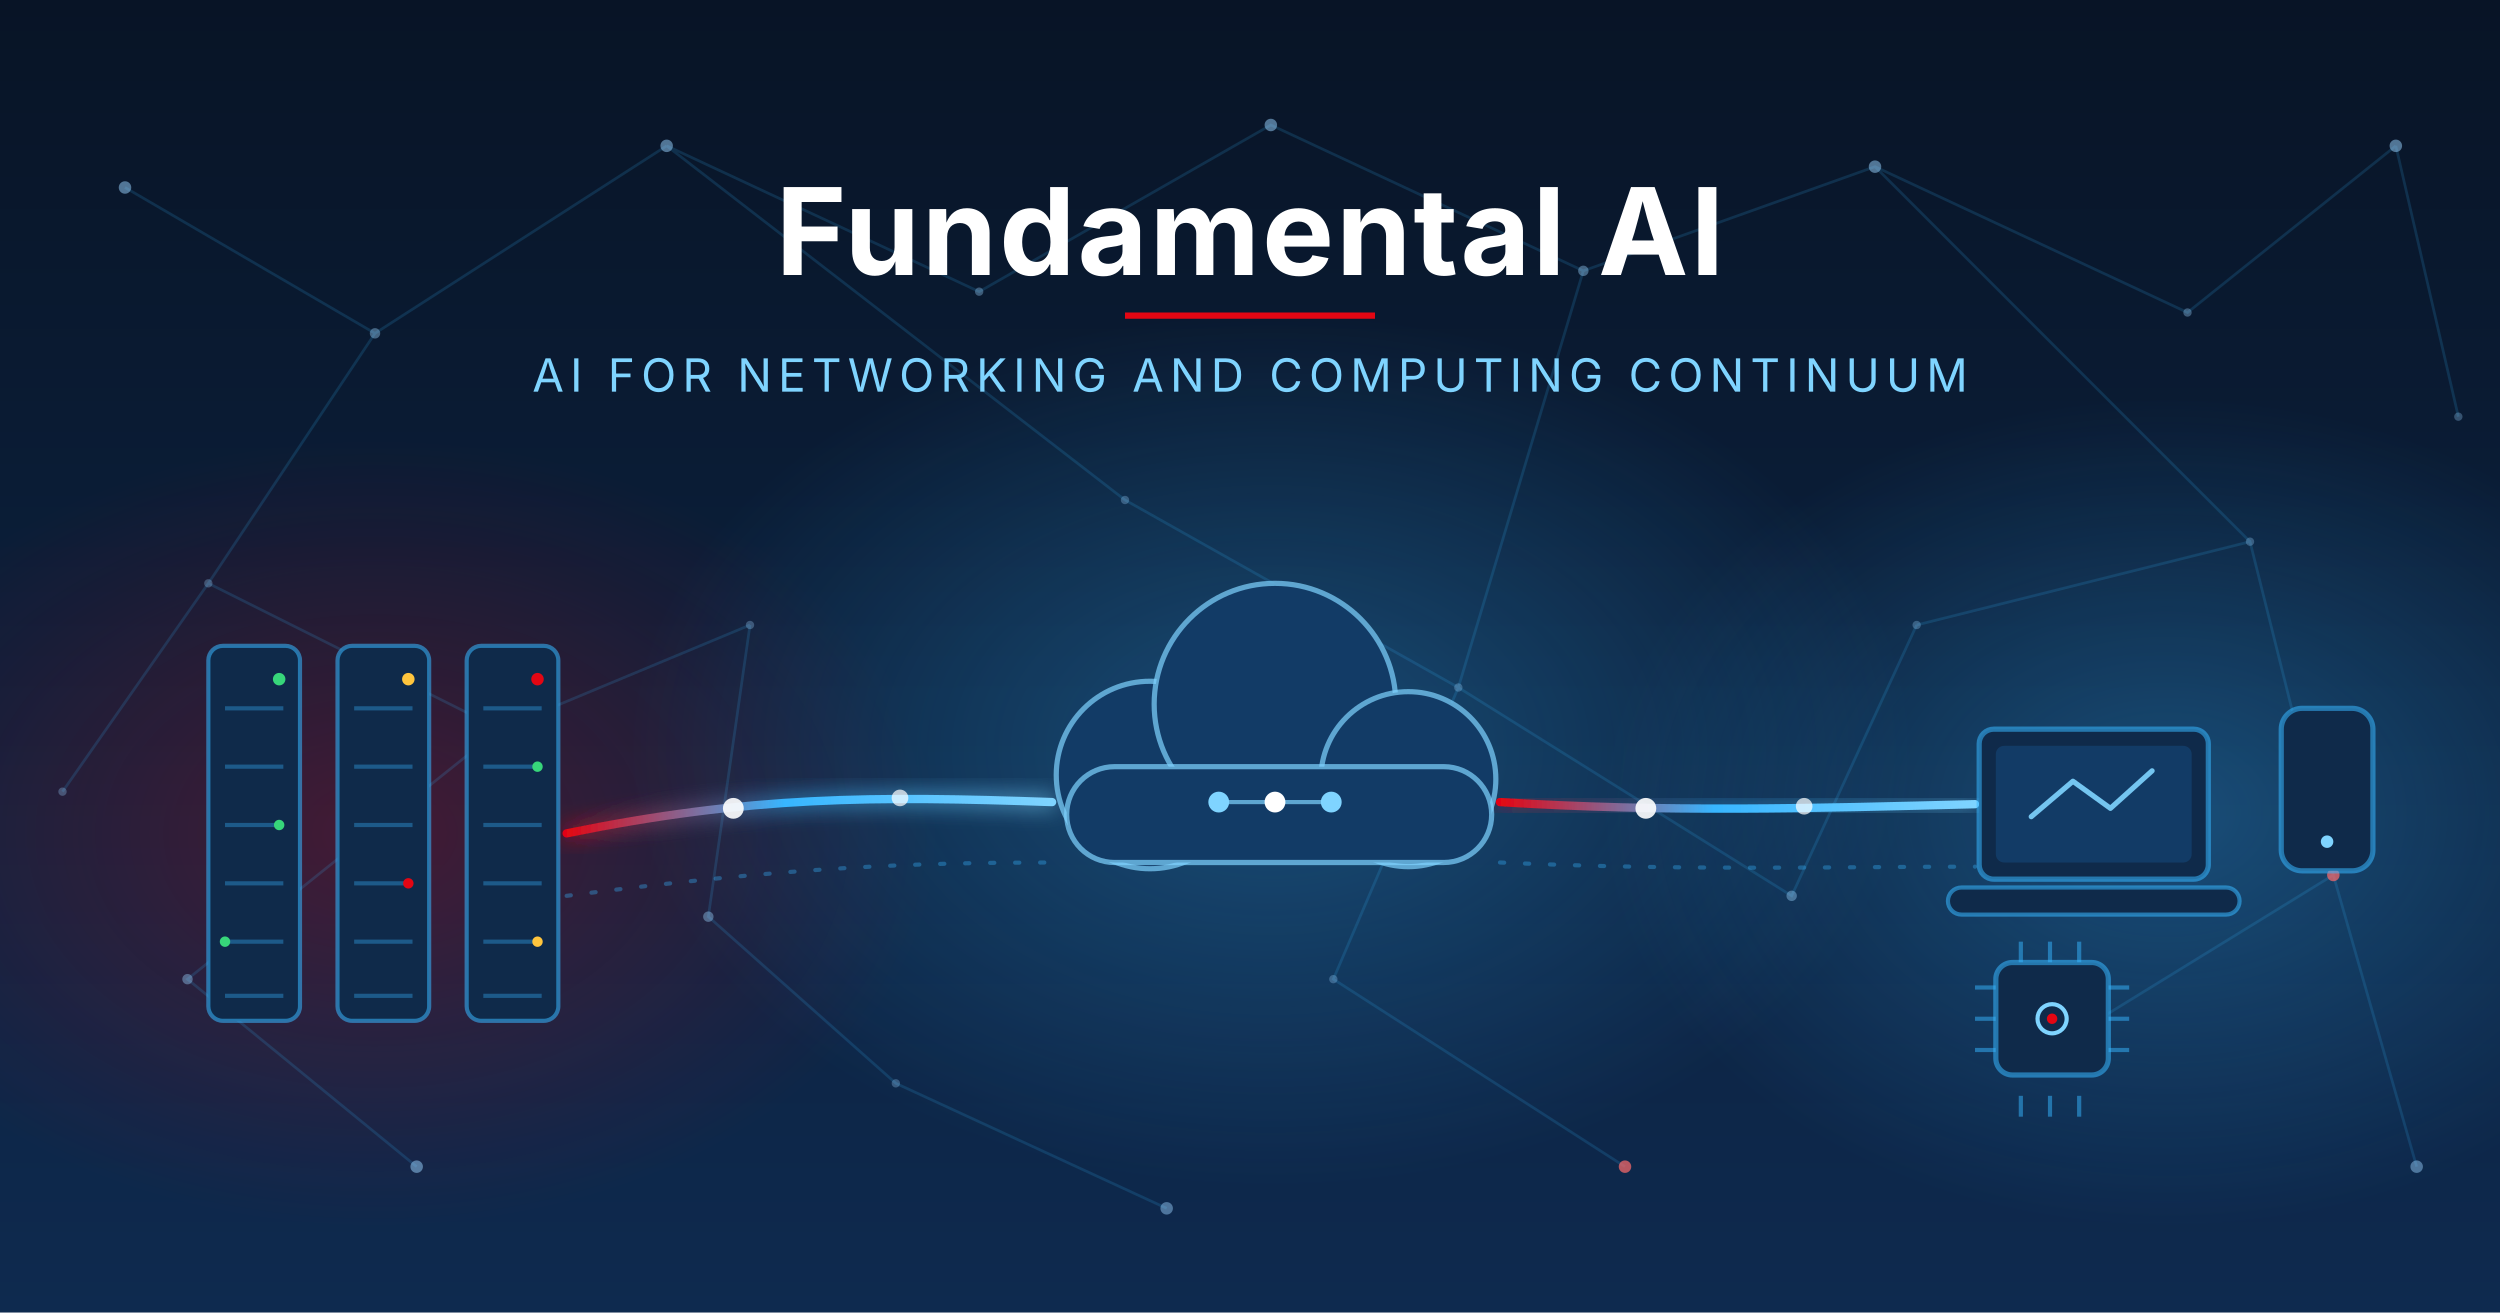
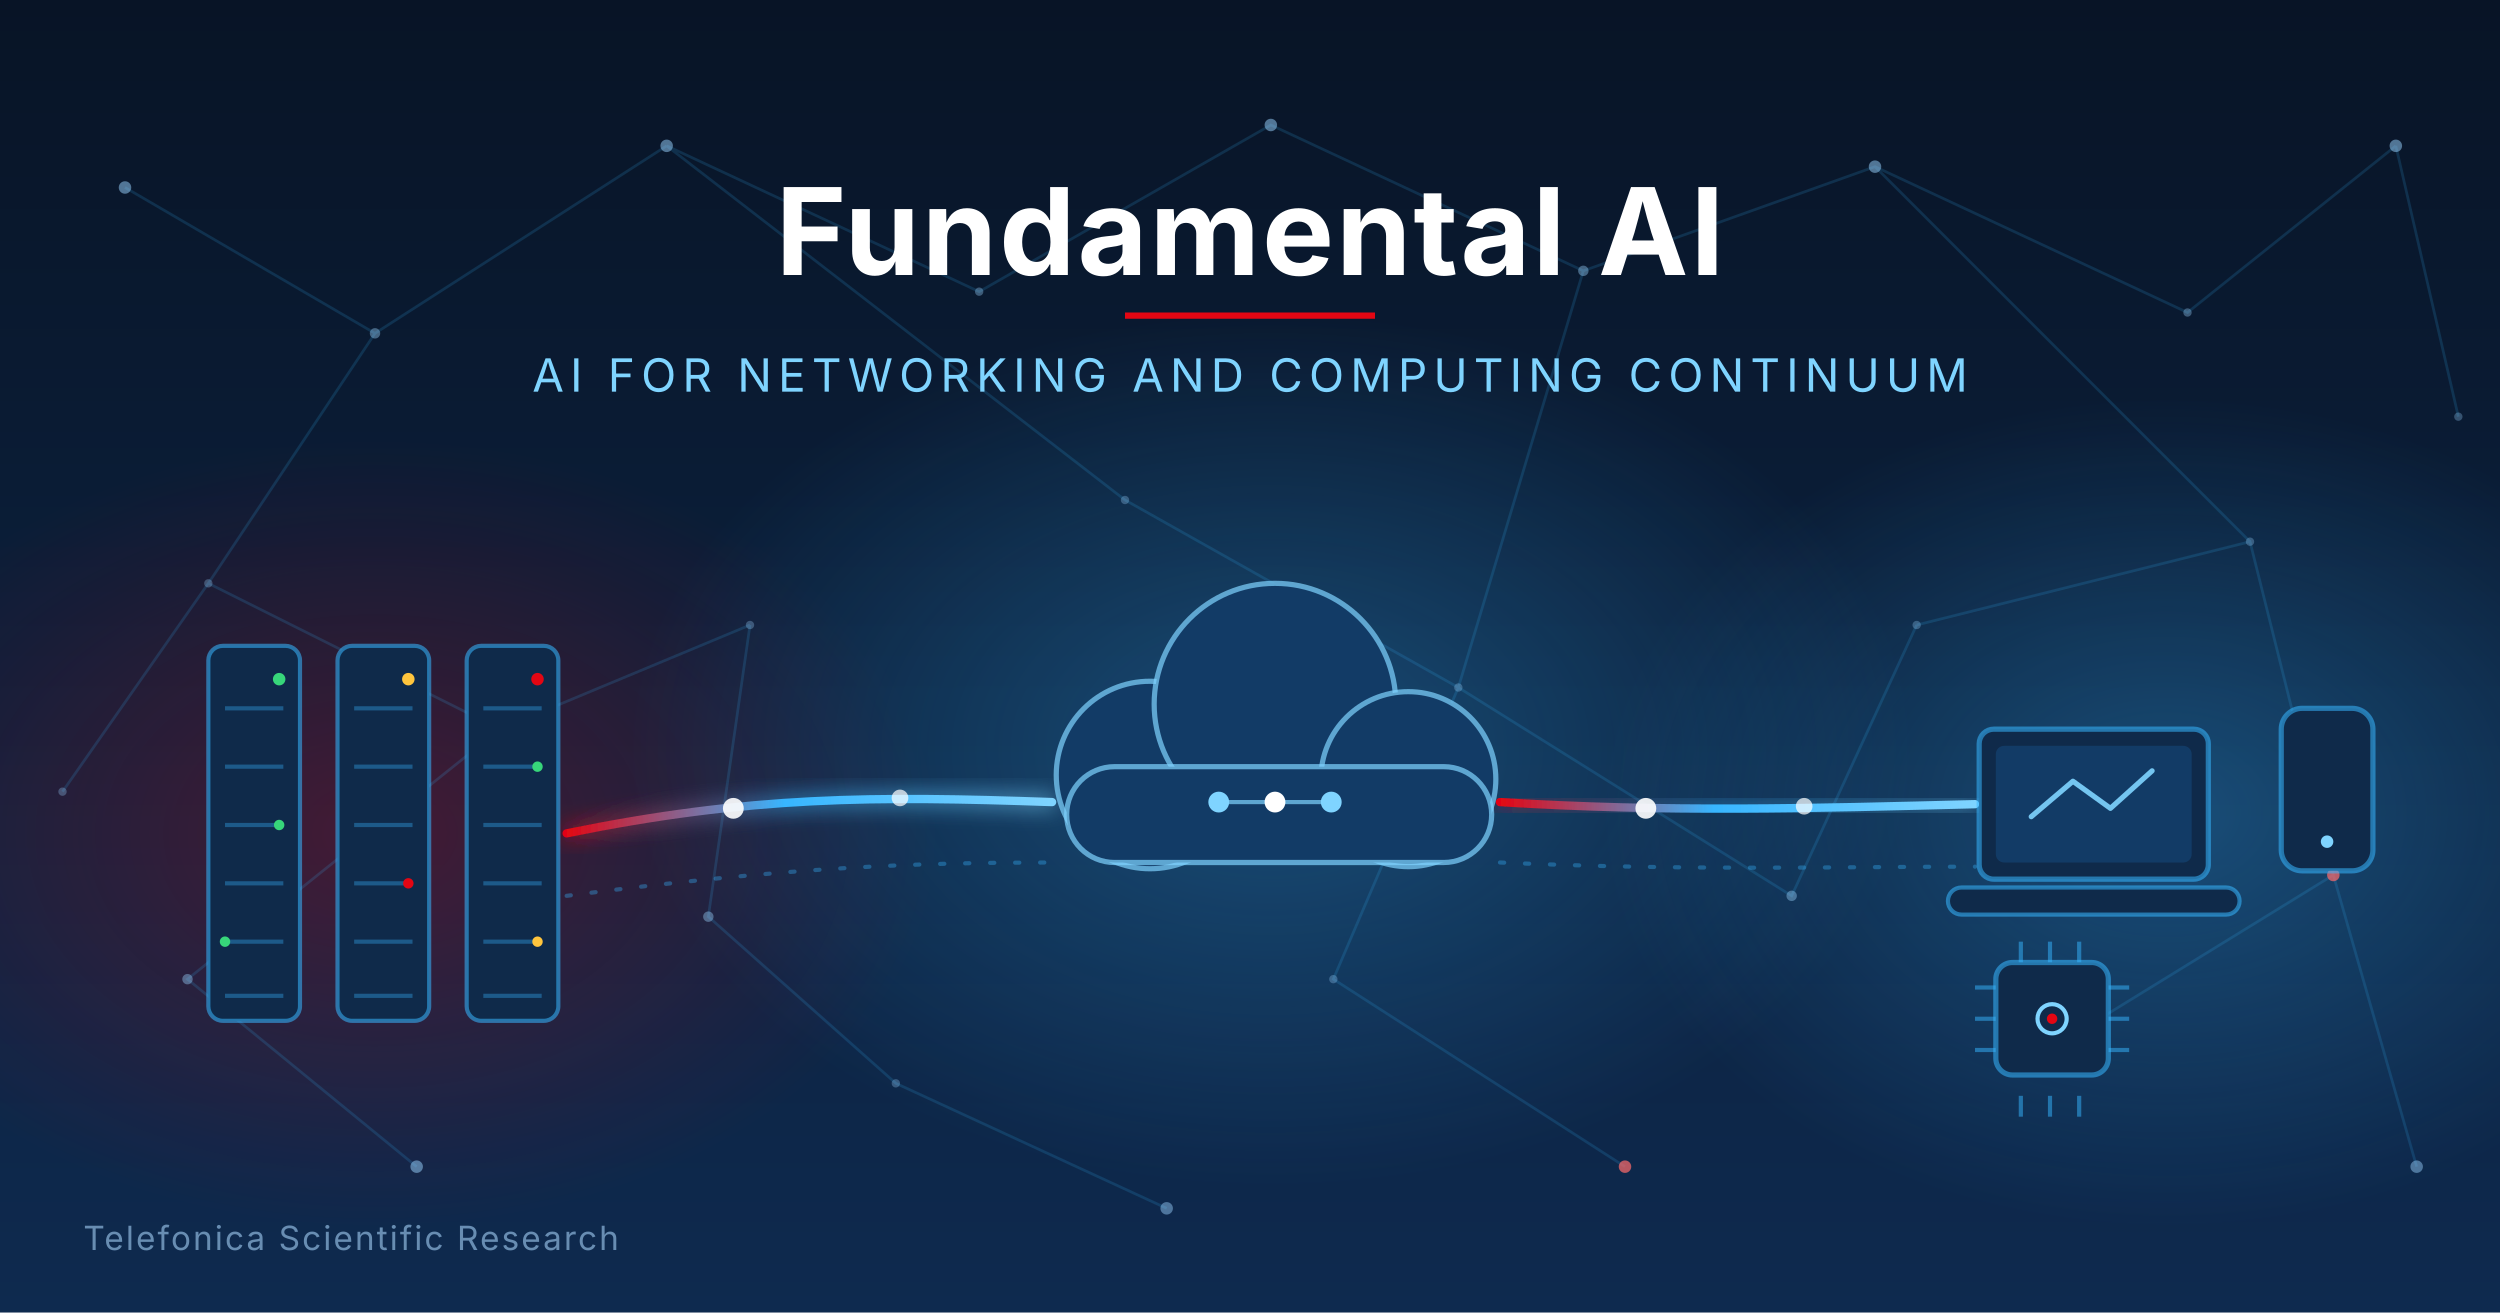
<svg xmlns="http://www.w3.org/2000/svg" width="1200" height="630" viewBox="0 0 1200 630" font-family="Inter, -apple-system, 'Segoe UI', 'Helvetica Neue', Arial, sans-serif">
  <defs>
    <linearGradient id="bg" x1="0" y1="0" x2="0" y2="1">
      <stop offset="0" stop-color="#081426" />
      <stop offset="1" stop-color="#0E2A4F" />
    </linearGradient>
    <linearGradient id="flow" x1="0" y1="0" x2="1" y2="0">
      <stop offset="0" stop-color="#E30613" />
      <stop offset="0.45" stop-color="#37B6FF" />
      <stop offset="1" stop-color="#7FD4FF" />
    </linearGradient>
    <radialGradient id="glowCyan" cx="0.5" cy="0.5" r="0.5">
      <stop offset="0" stop-color="#37B6FF" stop-opacity="0.30" />
      <stop offset="1" stop-color="#37B6FF" stop-opacity="0" />
    </radialGradient>
    <radialGradient id="glowRed" cx="0.5" cy="0.5" r="0.5">
      <stop offset="0" stop-color="#E30613" stop-opacity="0.26" />
      <stop offset="1" stop-color="#E30613" stop-opacity="0" />
    </radialGradient>
    <filter id="soft" x="-60%" y="-60%" width="220%" height="220%">
      <feGaussianBlur stdDeviation="5" result="b" />
      <feMerge>
        <feMergeNode in="b" />
        <feMergeNode in="SourceGraphic" />
      </feMerge>
    </filter>
  </defs>
  <rect width="1200" height="630" fill="url(#bg)" />
  <ellipse cx="180" cy="400" rx="270" ry="190" fill="url(#glowRed)" />
  <ellipse cx="610" cy="360" rx="310" ry="210" fill="url(#glowCyan)" />
  <ellipse cx="1040" cy="390" rx="270" ry="200" fill="url(#glowCyan)" />
  <path d="M60 90 L180 160 L320 70 M180 160 L100 280 M320 70 L470 140 L610 60 L760 130 L900 80 L1050 150 L1150 70 M100 280 L240 350 L90 470 L200 560 M240 350 L360 300 M360 300 L340 440 L430 520 L560 580 M540 240 L700 330 L860 430 L920 300 M700 330 L640 470 L780 560 M920 300 L1080 260 L1120 420 L1160 560 M990 500 L1120 420 M1080 260 L920 300 M30 380 L100 280 M1180 200 L1150 70 M760 130 L700 330 M320 70 L540 240 M900 80 L1080 260" stroke="#37B6FF" stroke-opacity="0.16" stroke-width="1.3" fill="none" />
  <g fill="#9BD4FF">
    <circle cx="60" cy="90" r="3" fill-opacity="0.5" />
    <circle cx="180" cy="160" r="2.5" fill-opacity="0.4" />
    <circle cx="320" cy="70" r="3" fill-opacity="0.5" />
    <circle cx="470" cy="140" r="2" fill-opacity="0.35" />
    <circle cx="610" cy="60" r="3" fill-opacity="0.5" />
    <circle cx="760" cy="130" r="2.5" fill-opacity="0.4" />
    <circle cx="900" cy="80" r="3" fill-opacity="0.5" />
    <circle cx="1050" cy="150" r="2" fill-opacity="0.35" />
    <circle cx="1150" cy="70" r="3" fill-opacity="0.5" />
    <circle cx="100" cy="280" r="2" fill-opacity="0.3" />
    <circle cx="240" cy="350" r="3" fill="#FF6B6B" fill-opacity="0.75" />
    <circle cx="90" cy="470" r="2.5" fill-opacity="0.4" />
    <circle cx="200" cy="560" r="3" fill-opacity="0.5" />
    <circle cx="360" cy="300" r="2" fill-opacity="0.3" />
    <circle cx="340" cy="440" r="2.5" fill-opacity="0.4" />
    <circle cx="430" cy="520" r="2" fill-opacity="0.3" />
    <circle cx="560" cy="580" r="3" fill-opacity="0.45" />
    <circle cx="540" cy="240" r="2" fill-opacity="0.3" />
    <circle cx="700" cy="330" r="2" fill-opacity="0.3" />
    <circle cx="860" cy="430" r="2.5" fill-opacity="0.4" />
    <circle cx="920" cy="300" r="2" fill-opacity="0.3" />
    <circle cx="780" cy="560" r="3" fill="#FF6B6B" fill-opacity="0.7" />
    <circle cx="640" cy="470" r="2" fill-opacity="0.3" />
    <circle cx="1080" cy="260" r="2" fill-opacity="0.3" />
    <circle cx="1120" cy="420" r="3" fill="#FF6B6B" fill-opacity="0.7" />
    <circle cx="990" cy="500" r="2.5" fill-opacity="0.4" />
    <circle cx="1160" cy="560" r="3" fill-opacity="0.45" />
    <circle cx="30" cy="380" r="2" fill-opacity="0.3" />
    <circle cx="1180" cy="200" r="2" fill-opacity="0.3" />
  </g>
  <text x="600" y="132" text-anchor="middle" font-size="58" font-weight="700" fill="#FFFFFF" letter-spacing="1">Fundamental AI</text>
  <rect x="540" y="150" width="120" height="3" fill="#E30613" />
  <text x="600" y="188" text-anchor="middle" font-size="22" fill="#7FD4FF" letter-spacing="3">AI FOR NETWORKING AND COMPUTING CONTINUUM</text>
  <path d="M272 400 C 360 382, 420 382, 505 385" stroke="url(#flow)" stroke-width="4" fill="none" stroke-linecap="round" filter="url(#soft)" />
  <path d="M720 385 C 800 390, 870 388, 948 386" stroke="url(#flow)" stroke-width="4" fill="none" stroke-linecap="round" filter="url(#soft)" />
  <path d="M272 430 C 380 416, 440 414, 505 414 M720 414 C 810 418, 880 416, 948 416" stroke="#37B6FF" stroke-opacity="0.35" stroke-width="2" fill="none" stroke-dasharray="2 10" stroke-linecap="round" />
  <circle cx="352" cy="388" r="5" fill="#FFFFFF" fill-opacity="0.9" />
  <circle cx="432" cy="383" r="4" fill="#FFFFFF" fill-opacity="0.7" />
  <circle cx="790" cy="388" r="5" fill="#FFFFFF" fill-opacity="0.9" />
  <circle cx="866" cy="387" r="4" fill="#FFFFFF" fill-opacity="0.7" />
  <g fill="#0F2A4A" stroke="#37B6FF" stroke-opacity="0.55" stroke-width="2">
    <rect x="100" y="310" width="44" height="180" rx="7" />
    <rect x="162" y="310" width="44" height="180" rx="7" />
    <rect x="224" y="310" width="44" height="180" rx="7" />
  </g>
  <g stroke="#37B6FF" stroke-opacity="0.35" stroke-width="2">
    <path d="M108 340 H136 M108 368 H136 M108 396 H136 M108 424 H136 M108 452 H136 M108 478 H136" />
    <path d="M170 340 H198 M170 368 H198 M170 396 H198 M170 424 H198 M170 452 H198 M170 478 H198" />
    <path d="M232 340 H260 M232 368 H260 M232 396 H260 M232 424 H260 M232 452 H260 M232 478 H260" />
  </g>
  <g>
    <circle cx="134" cy="326" r="3" fill="#37D67A" />
    <circle cx="196" cy="326" r="3" fill="#FFC53D" />
    <circle cx="258" cy="326" r="3" fill="#E30613" />
    <circle cx="134" cy="396" r="2.5" fill="#37D67A" />
    <circle cx="108" cy="452" r="2.5" fill="#37D67A" />
    <circle cx="196" cy="424" r="2.5" fill="#E30613" />
    <circle cx="258" cy="368" r="2.5" fill="#37D67A" />
    <circle cx="258" cy="452" r="2.5" fill="#FFC53D" />
  </g>
  <g fill="#123B66" stroke="#7FD4FF" stroke-opacity="0.7" stroke-width="2.5">
    <circle cx="552" cy="372" r="45" />
    <circle cx="612" cy="338" r="58" />
    <circle cx="676" cy="374" r="42" />
    <rect x="512" y="368" width="204" height="46" rx="23" />
  </g>
  <path d="M585 385 H639" stroke="#7FD4FF" stroke-width="2" stroke-opacity="0.7" />
  <circle cx="585" cy="385" r="5" fill="#7FD4FF" />
  <circle cx="612" cy="385" r="5" fill="#FFFFFF" />
  <circle cx="639" cy="385" r="5" fill="#7FD4FF" />
  <rect x="950" y="350" width="110" height="72" rx="7" fill="#0F2A4A" stroke="#37B6FF" stroke-opacity="0.55" stroke-width="2.5" />
  <rect x="958" y="358" width="94" height="56" rx="4" fill="#123B66" />
  <path d="M975 392 L995 375 L1013 388 L1033 370" stroke="#7FD4FF" stroke-width="2.5" fill="none" stroke-opacity="0.9" stroke-linecap="round" stroke-linejoin="round" />
  <rect x="935" y="426" width="140" height="13" rx="6.5" fill="#0F2A4A" stroke="#37B6FF" stroke-opacity="0.55" stroke-width="2" />
  <rect x="1095" y="340" width="44" height="78" rx="10" fill="#0F2A4A" stroke="#37B6FF" stroke-opacity="0.55" stroke-width="2.5" />
  <circle cx="1117" cy="404" r="3" fill="#7FD4FF" />
  <g stroke="#37B6FF" stroke-opacity="0.5" stroke-width="2">
    <path d="M970 462 V452 M984 462 V452 M998 462 V452 M970 526 V536 M984 526 V536 M998 526 V536 M958 474 H948 M958 489 H948 M958 504 H948 M1012 474 H1022 M1012 489 H1022 M1012 504 H1022" />
  </g>
  <rect x="958" y="462" width="54" height="54" rx="8" fill="#0F2A4A" stroke="#37B6FF" stroke-opacity="0.55" stroke-width="2.5" />
  <circle cx="985" cy="489" r="7" fill="none" stroke="#7FD4FF" stroke-width="2" />
  <circle cx="985" cy="489" r="2.5" fill="#E30613" />
+   <text x="40" y="600" font-size="16" fill="#7FA6CC" fill-opacity="0.8" letter-spacing="1">Telefonica Scientific Research</text>
</svg>
